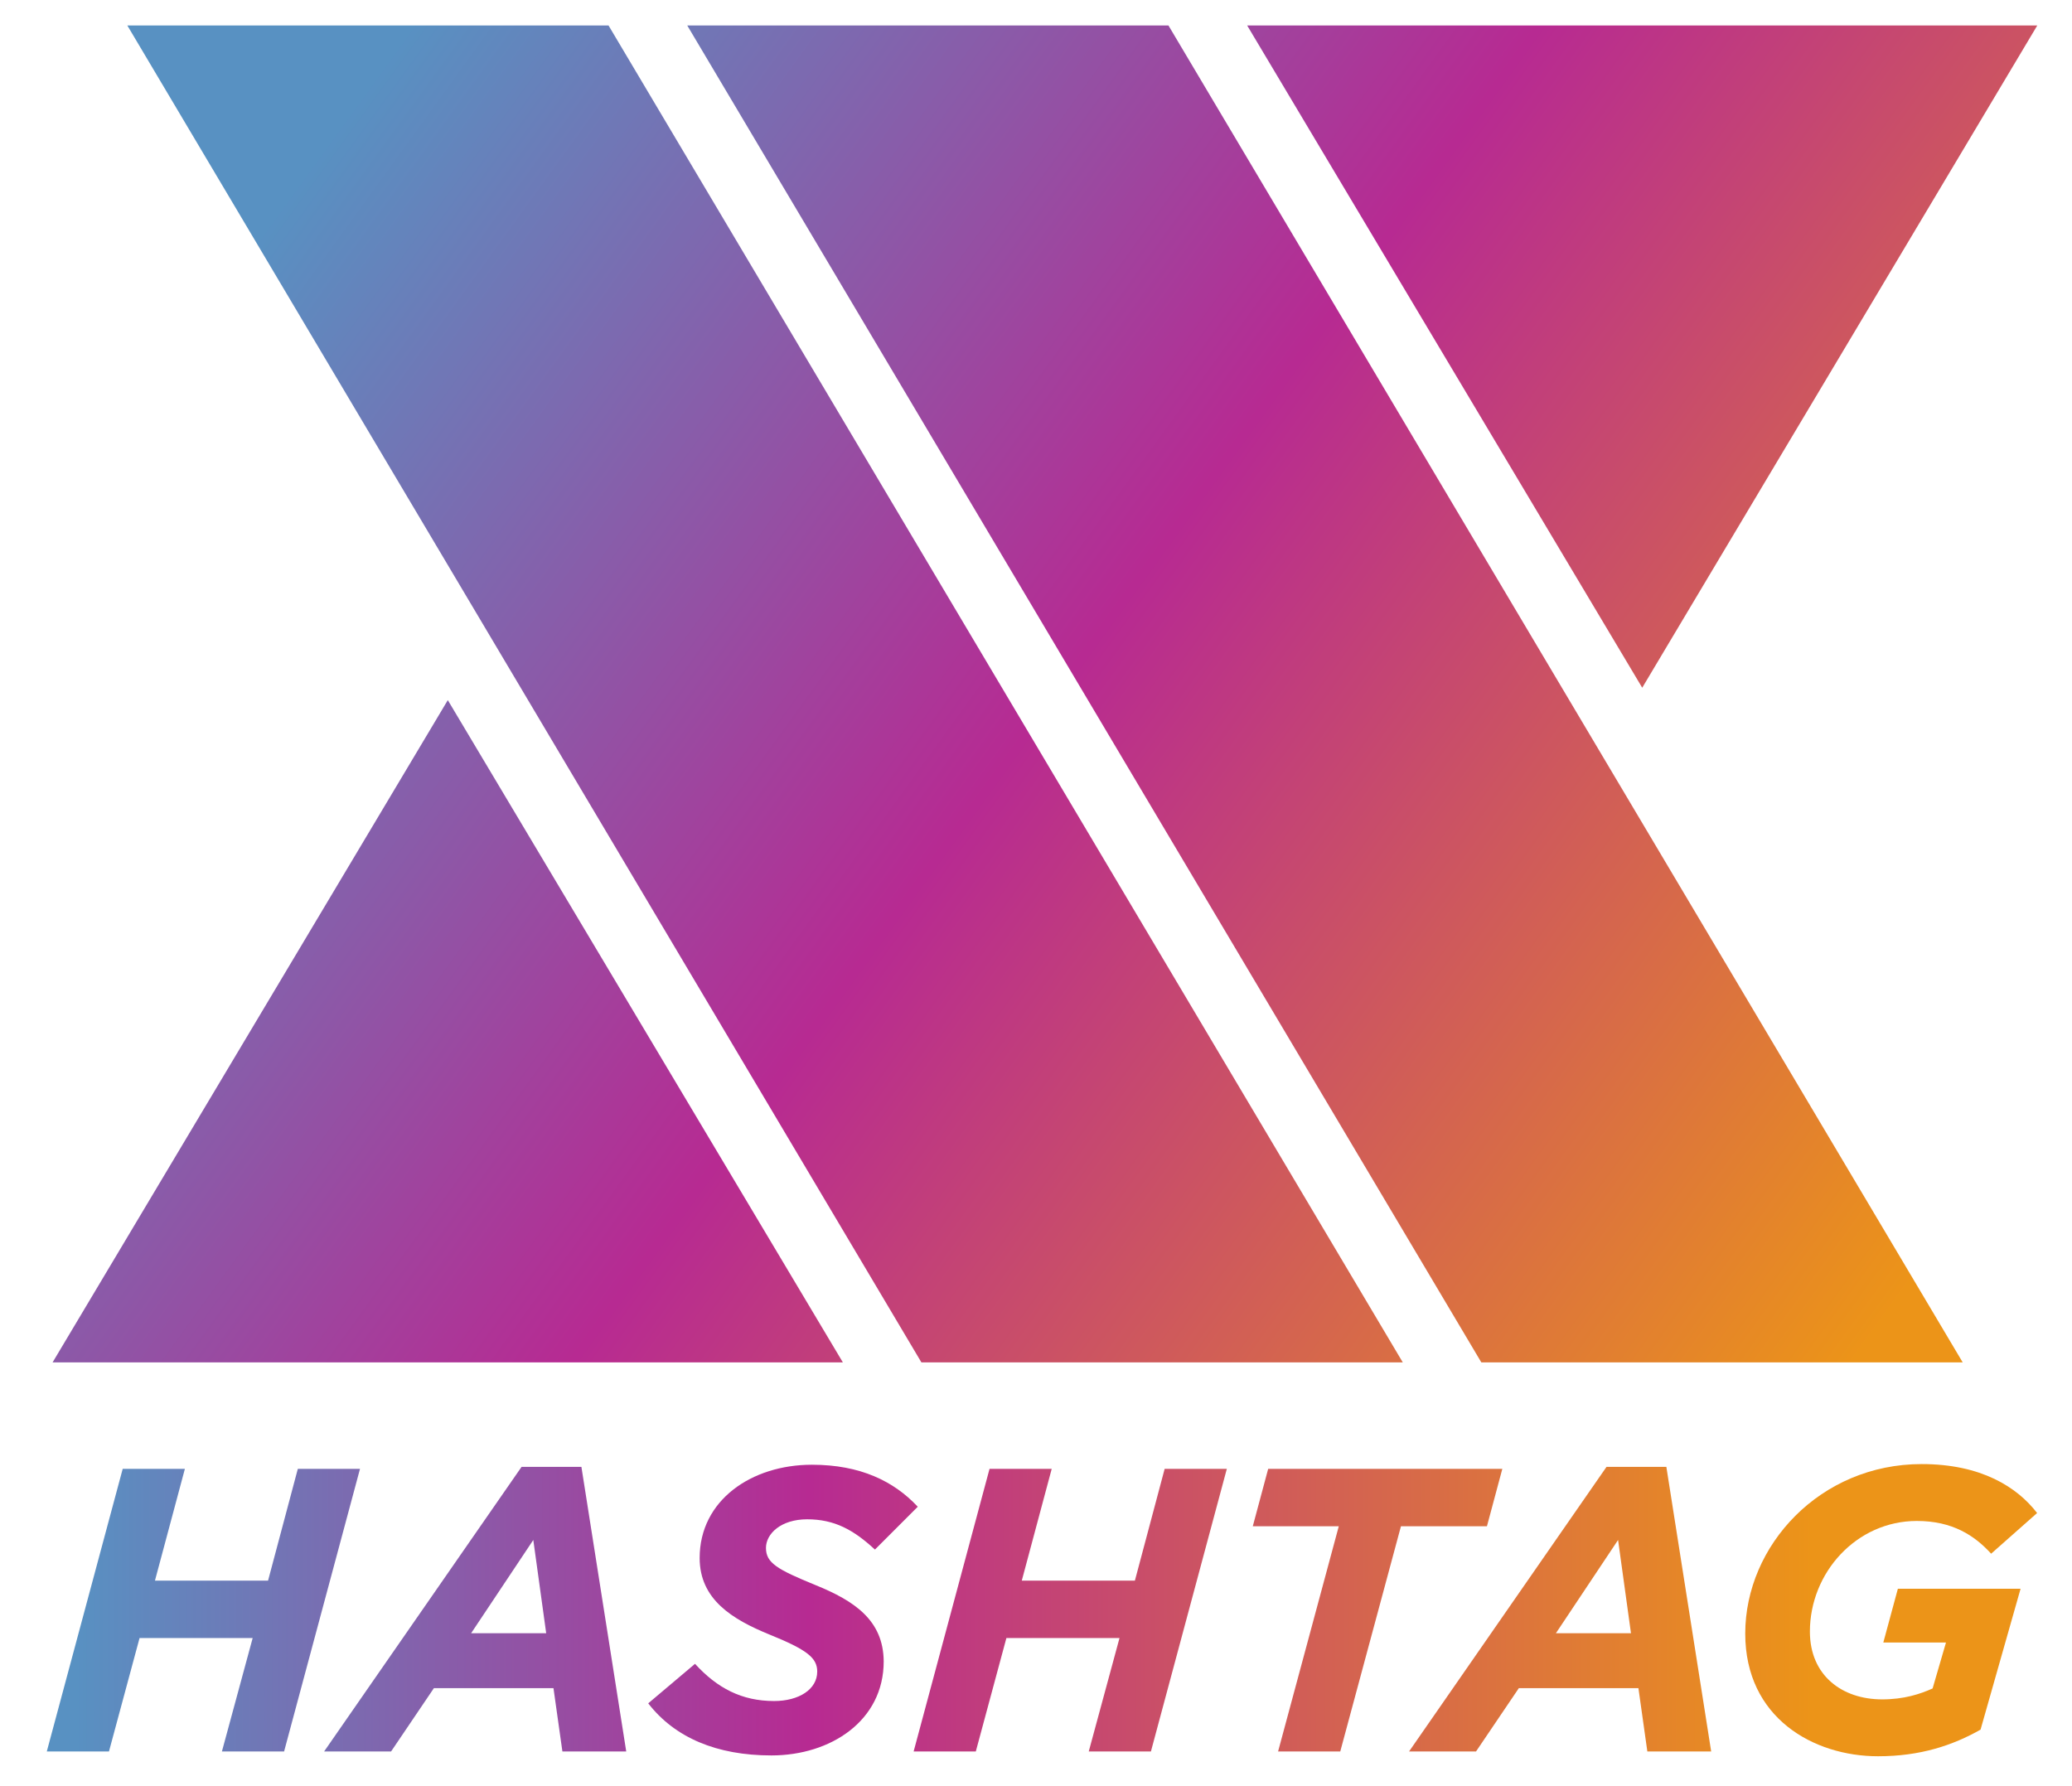
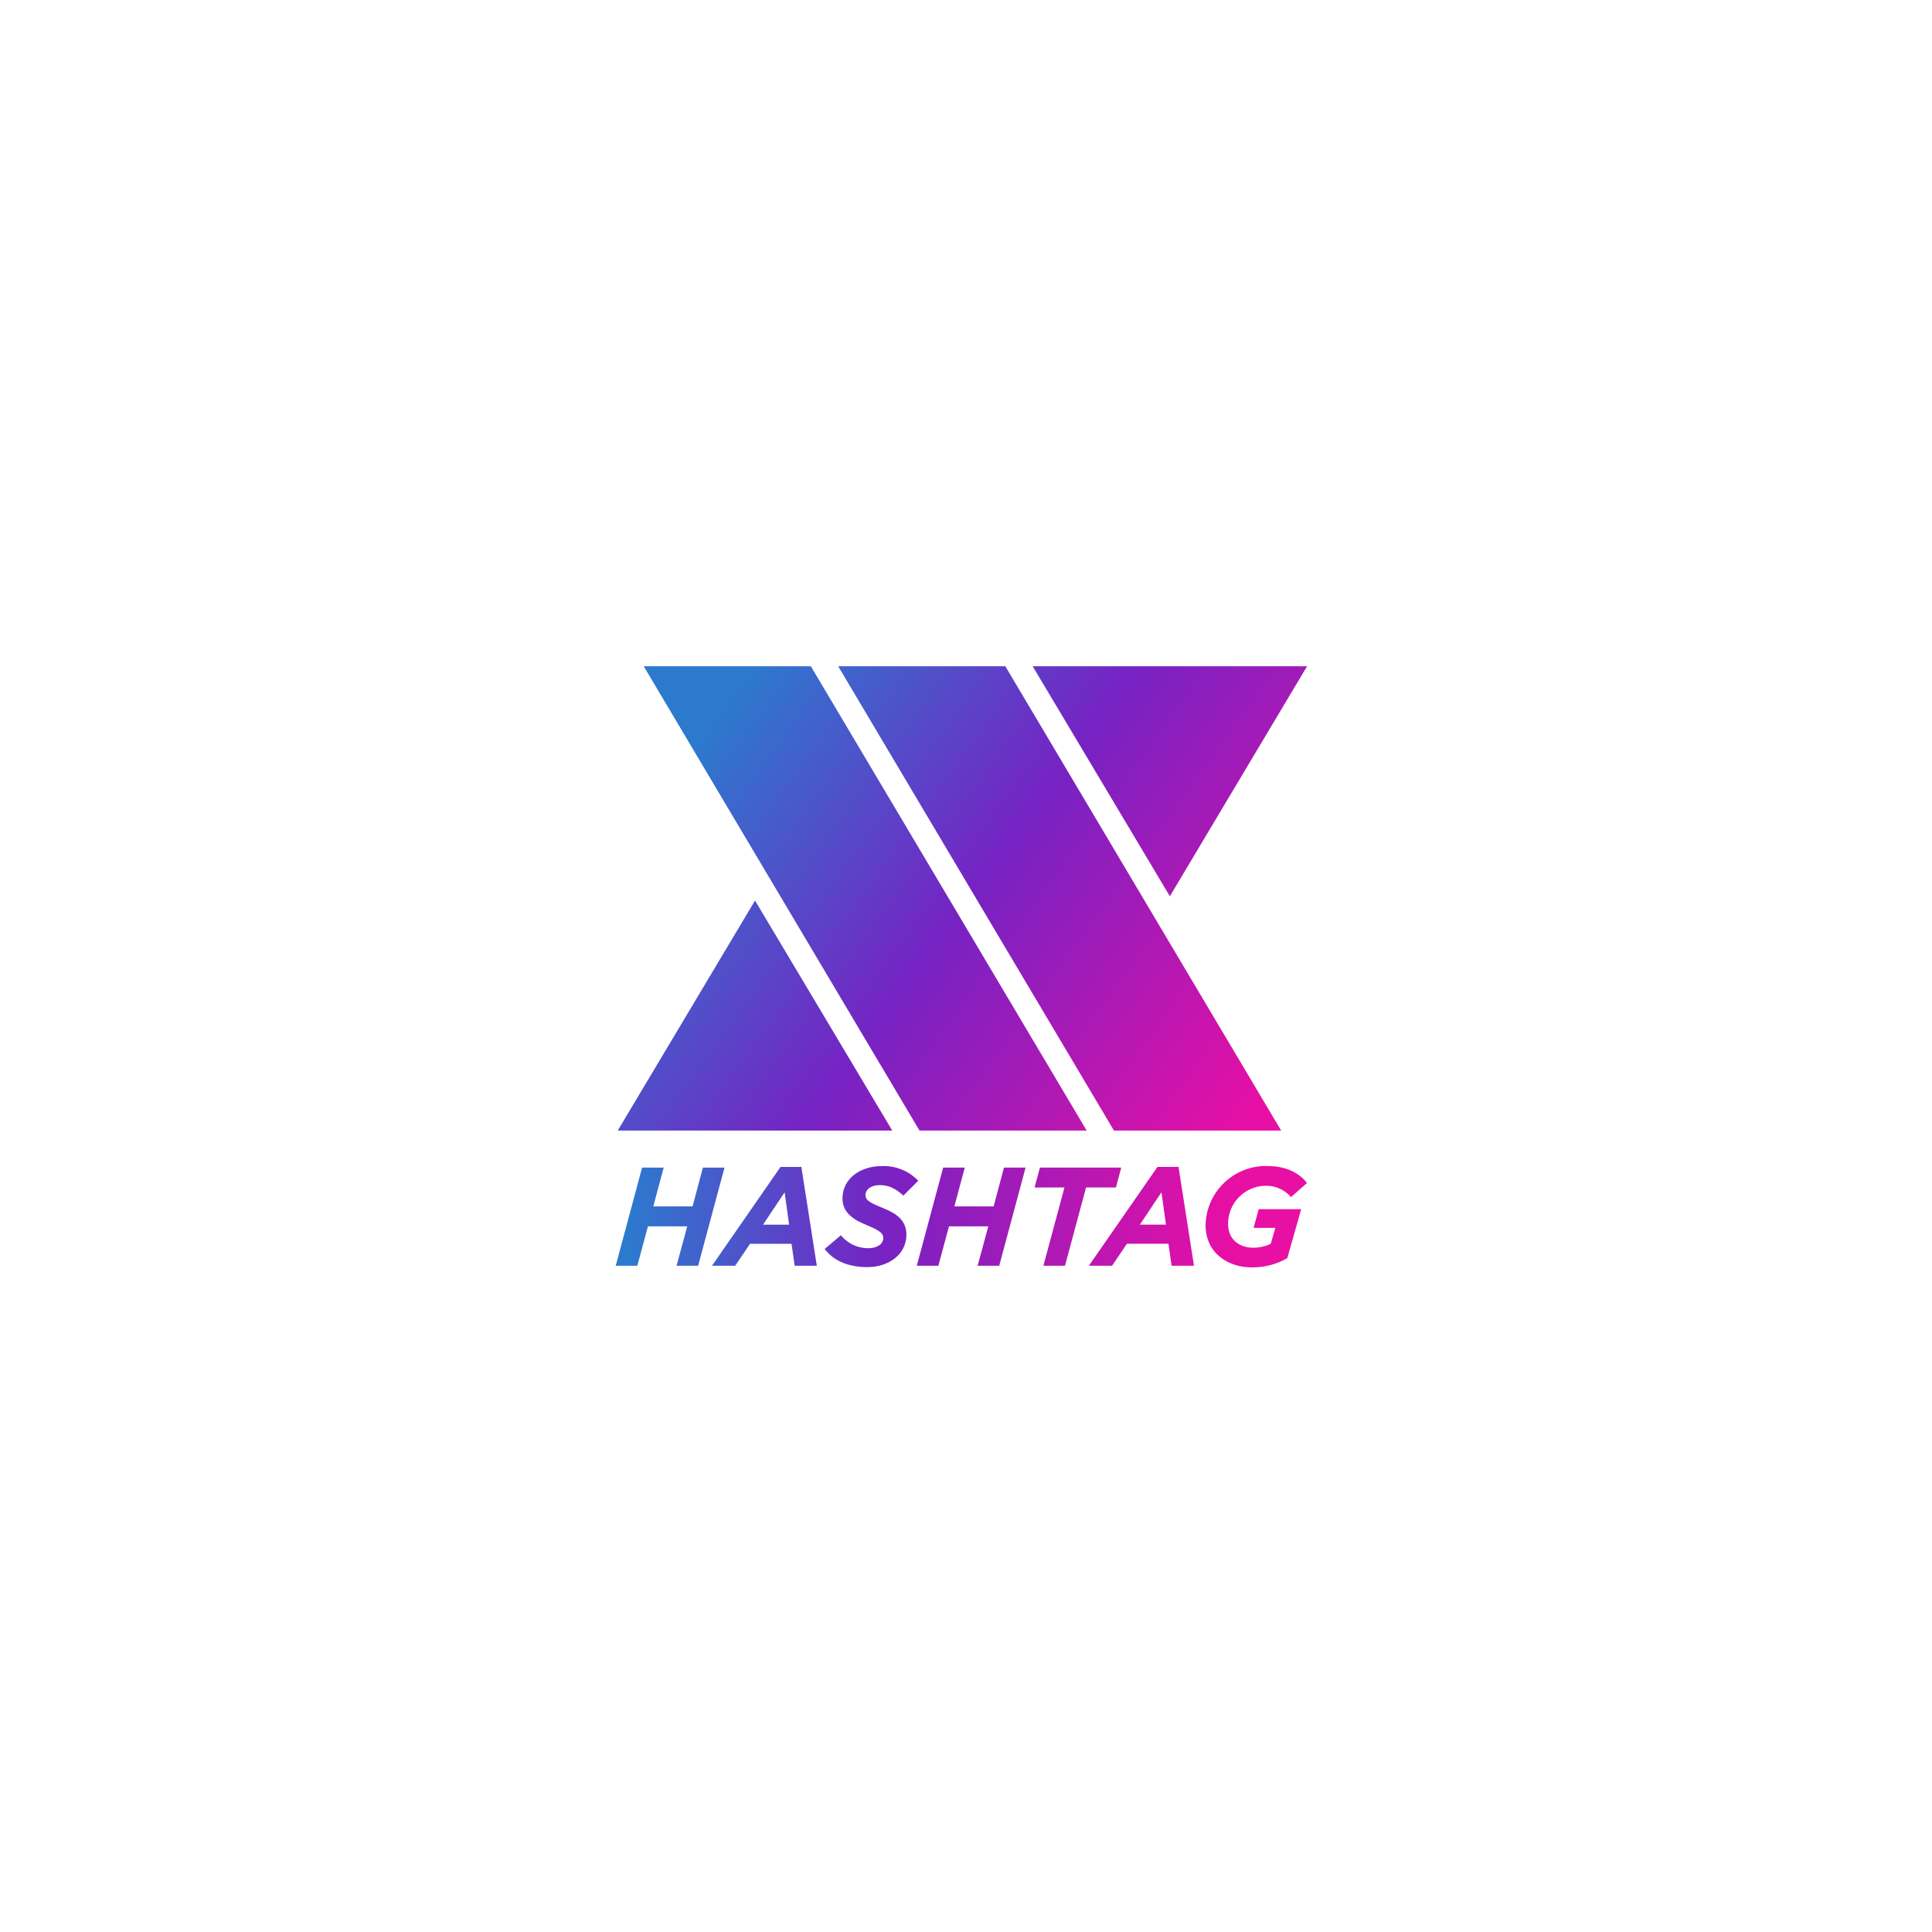
- <svg xmlns="http://www.w3.org/2000/svg" version="1.1" id="Layer_1" x="0px" y="0px" viewBox="0 0 1253 1080" style="enable-background:new 0 0 1253 1080;" xml:space="preserve">
-   <style type="text/css">
- 	.st0{fill:url(#SVGID_1_);}
- 	.st1{fill:url(#SVGID_2_);}
- 	.st2{fill:url(#SVGID_3_);}
- 	.st3{fill:url(#SVGID_4_);}
- 	.st4{fill:url(#SVGID_5_);}
- 	.st5{fill:url(#SVGID_6_);}
- 	.st6{fill:url(#SVGID_7_);}
- 	.st7{fill:url(#SVGID_8_);}
- 	.st8{fill:url(#SVGID_9_);}
- 	.st9{fill:url(#SVGID_10_);}
- 	.st10{fill:url(#SVGID_11_);}
- </style>
-   <g>
-     <linearGradient id="SVGID_1_" gradientUnits="userSpaceOnUse" x1="44.123" y1="116.619" x2="1189.957" y2="946.361">
-       <stop offset="7.486631e-02" style="stop-color:#5891C2" />
-       <stop offset="0.466" style="stop-color:#B72A92" />
-       <stop offset="0.91" style="stop-color:#EC9418" />
+ <svg xmlns="http://www.w3.org/2000/svg" xmlns:xlink="http://www.w3.org/1999/xlink" id="Layer_1" data-name="Layer 1" viewBox="0 0 500 500">
+   <defs>
+     <style>.cls-1{fill:url(#linear-gradient);}.cls-2{fill:url(#linear-gradient-2);}.cls-3{fill:url(#linear-gradient-3);}.cls-4{fill:url(#linear-gradient-4);}.cls-5{fill:url(#linear-gradient-5);}.cls-6{fill:url(#linear-gradient-6);}.cls-7{fill:url(#linear-gradient-7);}</style>
+     <linearGradient id="linear-gradient" x1="3079.16" y1="-1195.45" x2="3820.15" y2="-1732.03" gradientTransform="matrix(0.23, 0, 0, -0.23, -546.04, -87.31)" gradientUnits="userSpaceOnUse">
+       <stop offset="0.08" stop-color="#2c7ace" />
+       <stop offset="0.47" stop-color="#7722c3" />
+       <stop offset="0.91" stop-color="#e80fa5" />
    </linearGradient>
-     <polygon class="st0" points="77,15.4 557.2,823.9 848.3,823.9 368,15.4  " />
-     <linearGradient id="SVGID_2_" gradientUnits="userSpaceOnUse" x1="-159.89" y1="398.352" x2="985.944" y2="1228.093">
-       <stop offset="7.486631e-02" style="stop-color:#5891C2" />
-       <stop offset="0.466" style="stop-color:#B72A92" />
-       <stop offset="0.91" style="stop-color:#EC9418" />
+     <linearGradient id="linear-gradient-2" x1="2947.24" y1="-1377.62" x2="3688.23" y2="-1914.2" xlink:href="#linear-gradient" />
+     <linearGradient id="linear-gradient-3" x1="3154.48" y1="-1091.43" x2="3895.47" y2="-1628.01" xlink:href="#linear-gradient" />
+     <linearGradient id="linear-gradient-4" x1="3286.41" y1="-909.24" x2="4027.4" y2="-1445.82" xlink:href="#linear-gradient" />
+     <linearGradient id="linear-gradient-5" x1="3080.18" y1="-1749.74" x2="3835.3" y2="-1749.74" gradientTransform="matrix(0.23, 0, 0, -0.23, -546.04, -87.31)" gradientUnits="userSpaceOnUse">
+       <stop offset="0" stop-color="#2c7ace" />
+       <stop offset="0.38" stop-color="#7722c3" />
+       <stop offset="0.9" stop-color="#e80fa5" />
    </linearGradient>
-     <polygon class="st1" points="31.8,823.9 509.7,823.9 270.8,423.4  " />
-     <linearGradient id="SVGID_3_" gradientUnits="userSpaceOnUse" x1="160.6" y1="-44.23" x2="1306.434" y2="785.512">
-       <stop offset="7.486631e-02" style="stop-color:#5891C2" />
-       <stop offset="0.466" style="stop-color:#B72A92" />
-       <stop offset="0.91" style="stop-color:#EC9418" />
-     </linearGradient>
-     <polygon class="st2" points="415.6,15.4 895.8,823.9 1186.9,823.9 706.6,15.4  " />
-     <linearGradient id="SVGID_4_" gradientUnits="userSpaceOnUse" x1="364.613" y1="-325.962" x2="1510.447" y2="503.78">
-       <stop offset="7.486631e-02" style="stop-color:#5891C2" />
-       <stop offset="0.466" style="stop-color:#B72A92" />
-       <stop offset="0.91" style="stop-color:#EC9418" />
-     </linearGradient>
-     <polygon class="st3" points="1232,15.4 754.2,15.4 993.1,415.9  " />
-   </g>
-   <g>
-     <linearGradient id="SVGID_5_" gradientUnits="userSpaceOnUse" x1="45.7" y1="973.762" x2="1213.379" y2="973.762">
-       <stop offset="0" style="stop-color:#5891C2" />
-       <stop offset="0.38" style="stop-color:#B72A92" />
-       <stop offset="0.9" style="stop-color:#EC9418" />
-     </linearGradient>
-     <polygon class="st4" points="180.1,888.3 162.1,955.9 93.7,955.9 111.8,888.3 74.2,888.3 28.3,1059.2 65.9,1059.2 84.4,990.6    152.8,990.6 134.2,1059.2 171.8,1059.2 217.7,888.3  " />
-     <linearGradient id="SVGID_6_" gradientUnits="userSpaceOnUse" x1="45.7" y1="973.14" x2="1213.379" y2="973.14">
-       <stop offset="0" style="stop-color:#5891C2" />
-       <stop offset="0.38" style="stop-color:#B72A92" />
-       <stop offset="0.9" style="stop-color:#EC9418" />
-     </linearGradient>
-     <path class="st5" d="M315.4,887.1L196,1059.2h40.5l25.9-38.3h72.3l5.4,38.3h38.6l-27.1-172.1H315.4z M284.9,987.7l37.6-56.4   l7.8,56.4H284.9z" />
-     <linearGradient id="SVGID_7_" gradientUnits="userSpaceOnUse" x1="45.7" y1="973.774" x2="1213.379" y2="973.774">
-       <stop offset="0" style="stop-color:#5891C2" />
-       <stop offset="0.38" style="stop-color:#B72A92" />
-       <stop offset="0.9" style="stop-color:#EC9418" />
-     </linearGradient>
-     <path class="st6" d="M493.2,958.6c-23.2-9.5-30-13.4-30-22.5c0-8.5,9-17.3,24.9-17.3c16.6,0,28.1,6.4,41,18.3l25.9-25.9   c-14.4-15.4-34.7-25.4-64-25.4c-36.6,0-67.9,21.5-67.9,56.4c0,25.1,19.8,37.1,42,46.2c23,9.3,29.1,14.2,29.1,22.5   c0,10.7-11,17.8-26.1,17.8c-19.5,0-34.4-7.8-47.8-22.5l-28.3,23.9c16.1,20.8,41.5,31.5,74.5,31.5c35.9,0,67.9-21,67.9-56.9   C534.2,979.8,516.6,968.1,493.2,958.6z" />
-     <linearGradient id="SVGID_8_" gradientUnits="userSpaceOnUse" x1="45.7" y1="973.762" x2="1213.379" y2="973.762">
-       <stop offset="0" style="stop-color:#5891C2" />
-       <stop offset="0.38" style="stop-color:#B72A92" />
-       <stop offset="0.9" style="stop-color:#EC9418" />
-     </linearGradient>
-     <polygon class="st7" points="686.3,955.9 617.9,955.9 636,888.3 598.4,888.3 552.5,1059.2 590.1,1059.2 608.6,990.6 677,990.6    658.4,1059.2 696,1059.2 741.9,888.3 704.3,888.3  " />
-     <linearGradient id="SVGID_9_" gradientUnits="userSpaceOnUse" x1="45.7" y1="973.762" x2="1213.379" y2="973.762">
-       <stop offset="0" style="stop-color:#5891C2" />
-       <stop offset="0.38" style="stop-color:#B72A92" />
-       <stop offset="0.9" style="stop-color:#EC9418" />
-     </linearGradient>
-     <polygon class="st8" points="908.5,888.3 766.9,888.3 757.6,923 809.6,923 772.9,1059.2 810.5,1059.2 847.2,923 899.2,923  " />
-     <linearGradient id="SVGID_10_" gradientUnits="userSpaceOnUse" x1="45.7" y1="973.14" x2="1213.379" y2="973.14">
-       <stop offset="0" style="stop-color:#5891C2" />
-       <stop offset="0.38" style="stop-color:#B72A92" />
-       <stop offset="0.9" style="stop-color:#EC9418" />
-     </linearGradient>
-     <path class="st9" d="M971.5,887.1l-119.4,172.1h40.5l25.9-38.3h72.3l5.4,38.3h38.6l-27.1-172.1H971.5z M940.9,987.7l37.6-56.4   l7.8,56.4H940.9z" />
-     <linearGradient id="SVGID_11_" gradientUnits="userSpaceOnUse" x1="45.7" y1="973.762" x2="1213.379" y2="973.762">
-       <stop offset="0" style="stop-color:#5891C2" />
-       <stop offset="0.38" style="stop-color:#B72A92" />
-       <stop offset="0.9" style="stop-color:#EC9418" />
-     </linearGradient>
-     <path class="st10" d="M1138.9,993.3h37.9l-8.1,27.8c-7.6,3.4-17.3,6.6-30.5,6.6c-24.2,0-43.7-14.4-43.7-41   c0-35.6,28.1-66.9,64.7-66.9c21.5,0,34.9,8.8,44.9,19.8l27.8-24.6c-12-15.6-33.7-29.6-69.8-29.6c-61.5,0-106.7,49.3-106.7,102.5   c0,51,41.3,74.2,80.3,74.2c25.6,0,45.2-6.6,62-16.1l24.2-85.2h-74.2L1138.9,993.3z" />
+     <linearGradient id="linear-gradient-6" x1="3080.18" y1="-1749.36" x2="3835.3" y2="-1749.36" xlink:href="#linear-gradient-5" />
+     <linearGradient id="linear-gradient-7" x1="3080.18" y1="-1749.71" x2="3835.3" y2="-1749.71" xlink:href="#linear-gradient-5" />
+   </defs>
+   <g id="SvgjsG1068">
+     <polygon class="cls-1" points="166.59 172.42 237.97 292.59 281.23 292.59 209.84 172.42 166.59 172.42" />
+     <polygon class="cls-2" points="159.87 292.59 230.91 292.59 195.4 233.06 159.87 292.59" />
+     <polygon class="cls-3" points="216.92 172.42 288.29 292.59 331.56 292.59 260.17 172.42 216.92 172.42" />
+     <polygon class="cls-4" points="338.27 172.42 267.25 172.42 302.76 231.95 338.27 172.42" />
+     <polygon class="cls-5" points="181.91 302.17 179.24 312.21 169.07 312.21 171.76 302.17 166.17 302.17 159.35 327.57 164.94 327.57 167.69 317.37 177.86 317.37 175.09 327.57 180.68 327.57 187.5 302.17 181.91 302.17" />
+     <path class="cls-6" d="M202,302l-17.74,25.58h6l3.85-5.69h10.74l.81,5.69h5.73l-4-25.58Zm-4.53,14.95,5.59-8.38,1.16,8.38Z" />
+     <path class="cls-7" d="M228.45,312.62c-3.45-1.42-4.46-2-4.46-3.35s1.34-2.57,3.7-2.57,4.18.95,6.1,2.72l3.85-3.85a12.32,12.32,0,0,0-9.51-3.78c-5.44,0-10.1,3.2-10.1,8.39,0,3.73,2.95,5.51,6.25,6.87s4.32,2.11,4.32,3.34c0,1.59-1.63,2.65-3.88,2.65a9.12,9.12,0,0,1-7.1-3.35l-4.21,3.55c2.39,3.1,6.17,4.69,11.07,4.69,5.34,0,10.1-3.13,10.1-8.46C234.55,315.77,231.93,314,228.45,312.62Z" />
+     <polygon class="cls-5" points="257.15 312.21 246.99 312.21 249.68 302.17 244.09 302.17 237.27 327.57 242.85 327.57 245.6 317.37 255.77 317.37 253.01 327.57 258.6 327.57 265.42 302.17 259.83 302.17 257.15 312.21" />
+     <polygon class="cls-5" points="290.18 302.17 269.13 302.17 267.75 307.32 275.48 307.32 270.03 327.57 275.62 327.57 281.07 307.32 288.8 307.32 290.18 302.17" />
+     <path class="cls-6" d="M299.55,302,281.8,327.57h6l3.85-5.69h10.75l.8,5.69H309l-4-25.58ZM295,316.94l5.59-8.38,1.16,8.38Z" />
+     <path class="cls-5" d="M324.43,317.77h5.63l-1.2,4.14a10.78,10.78,0,0,1-4.54,1c-3.59,0-6.49-2.14-6.49-6.1a9.83,9.83,0,0,1,9.62-9.94,8.48,8.48,0,0,1,6.67,2.94l4.13-3.65c-1.78-2.32-5-4.4-10.37-4.4A15.63,15.63,0,0,0,312,317c0,7.58,6.14,11,11.93,11a18.08,18.08,0,0,0,9.22-2.39l3.6-12.67h-11Z" />
  </g>
</svg>
